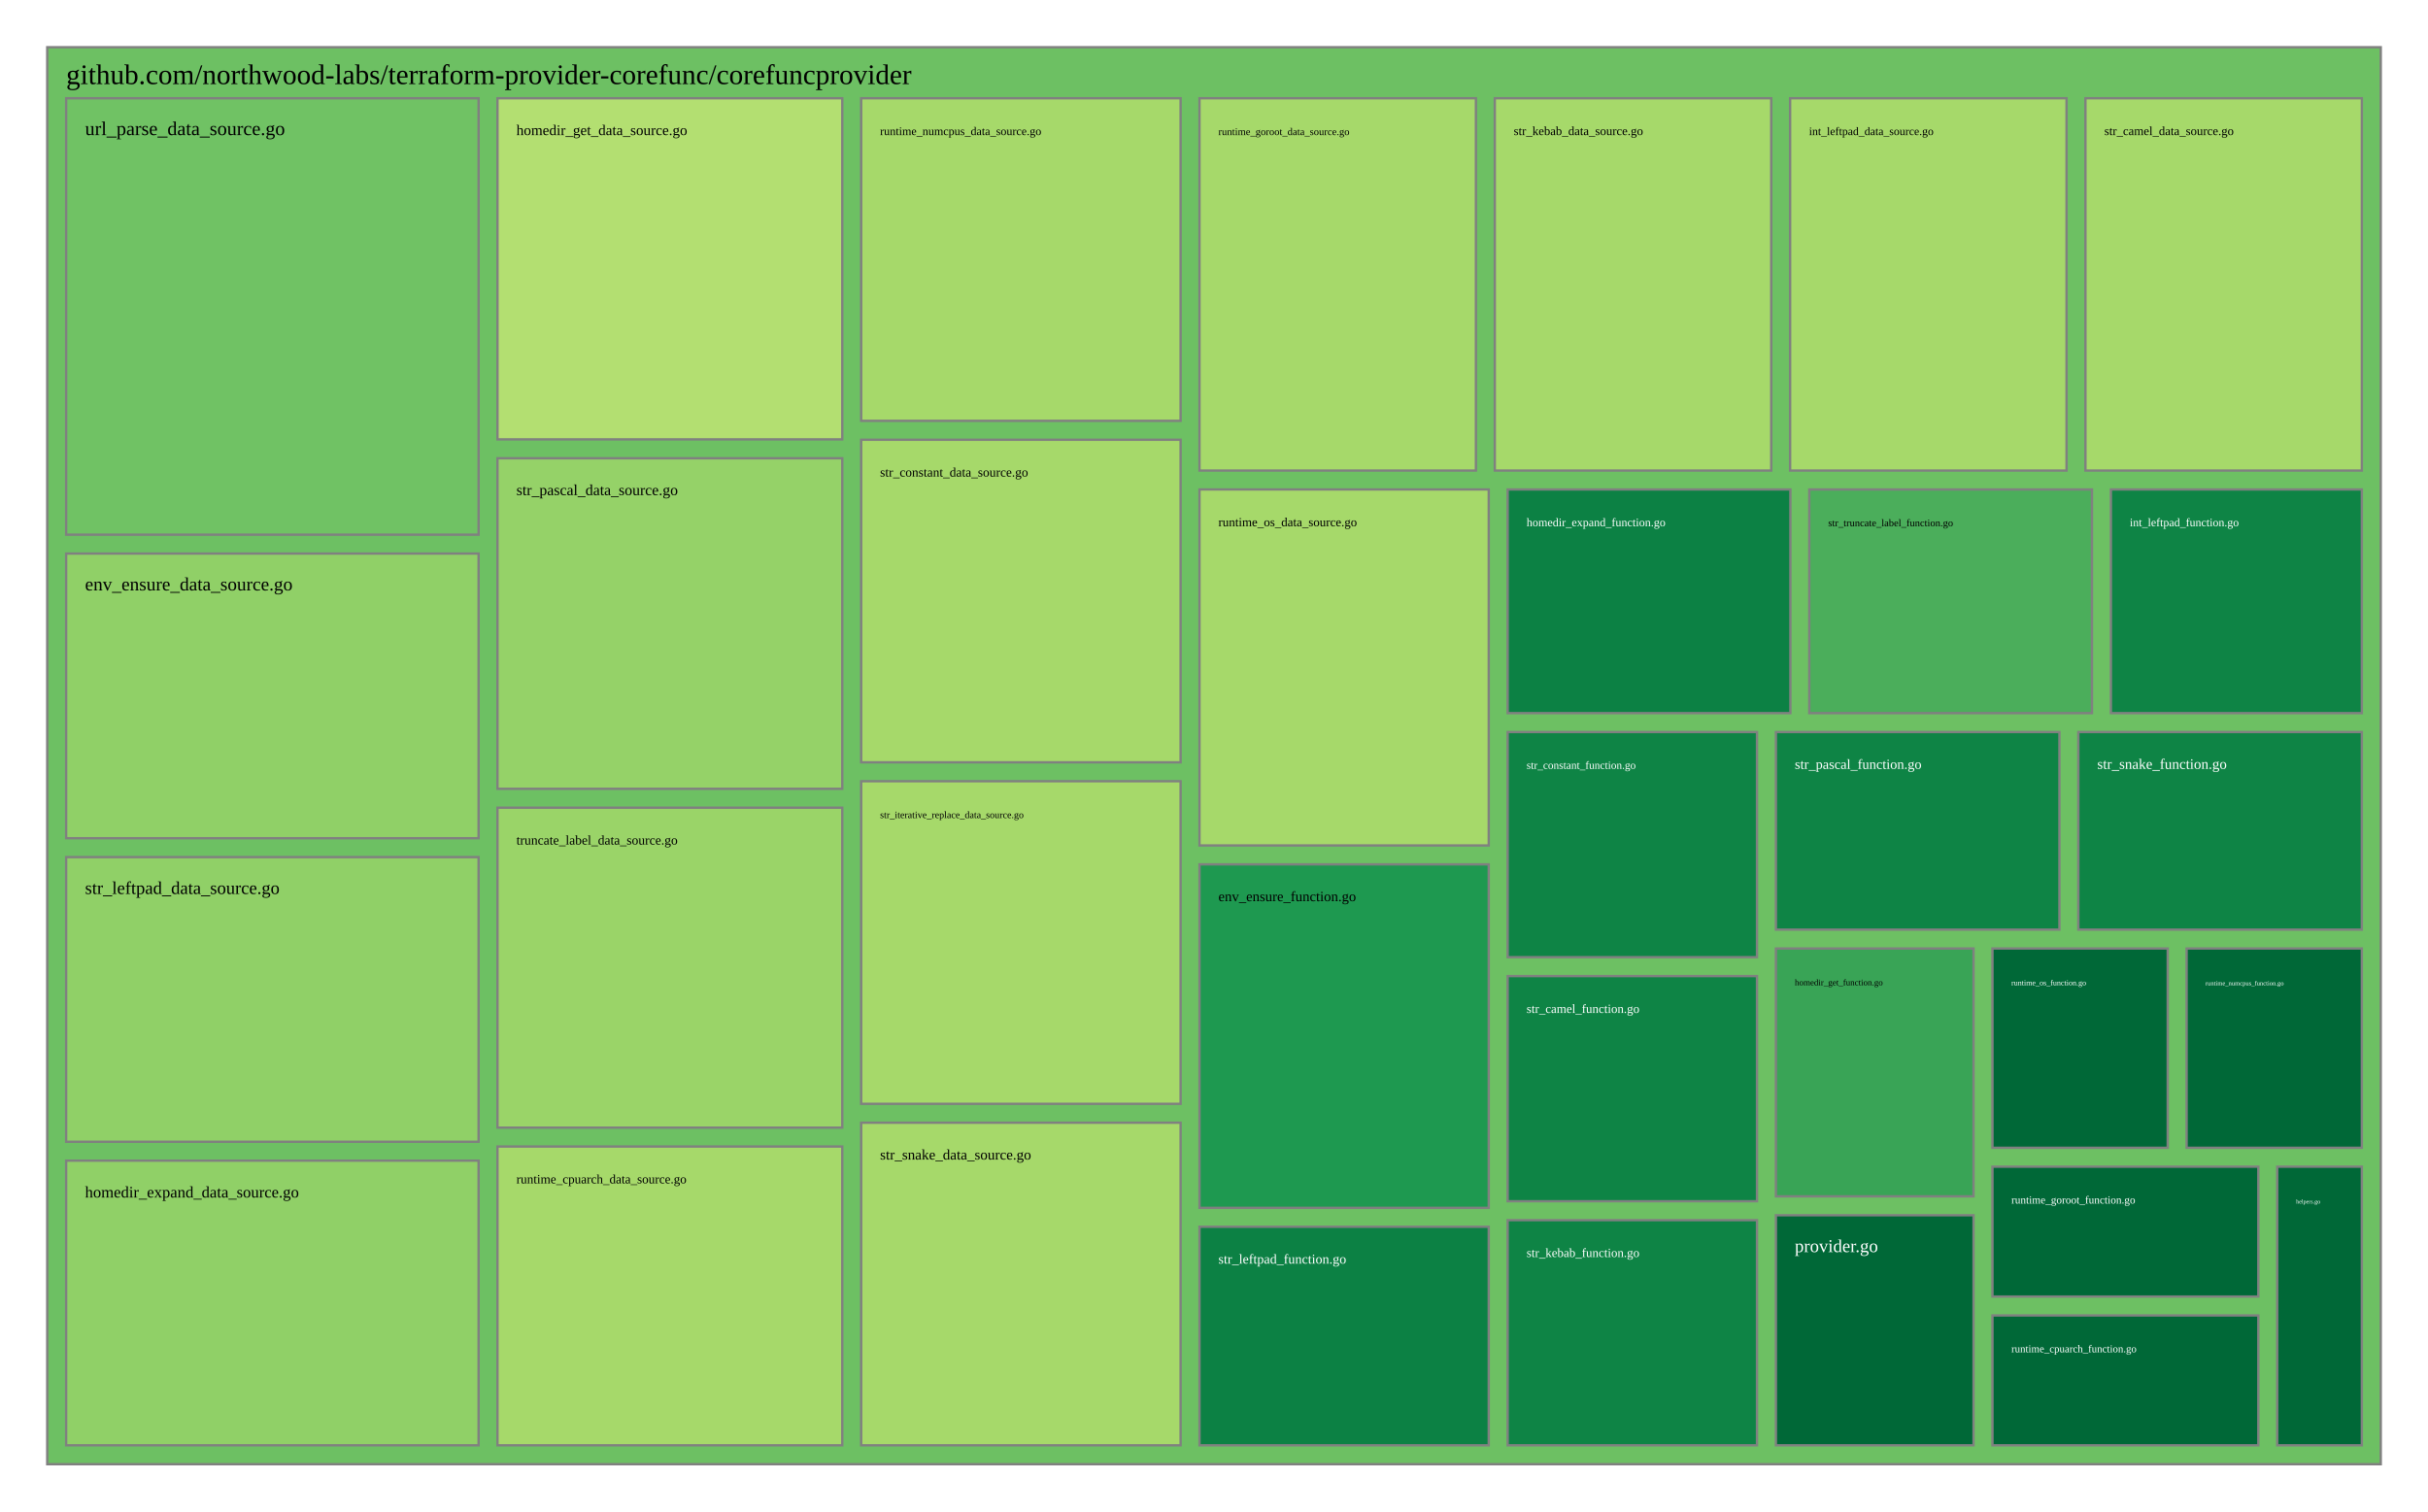
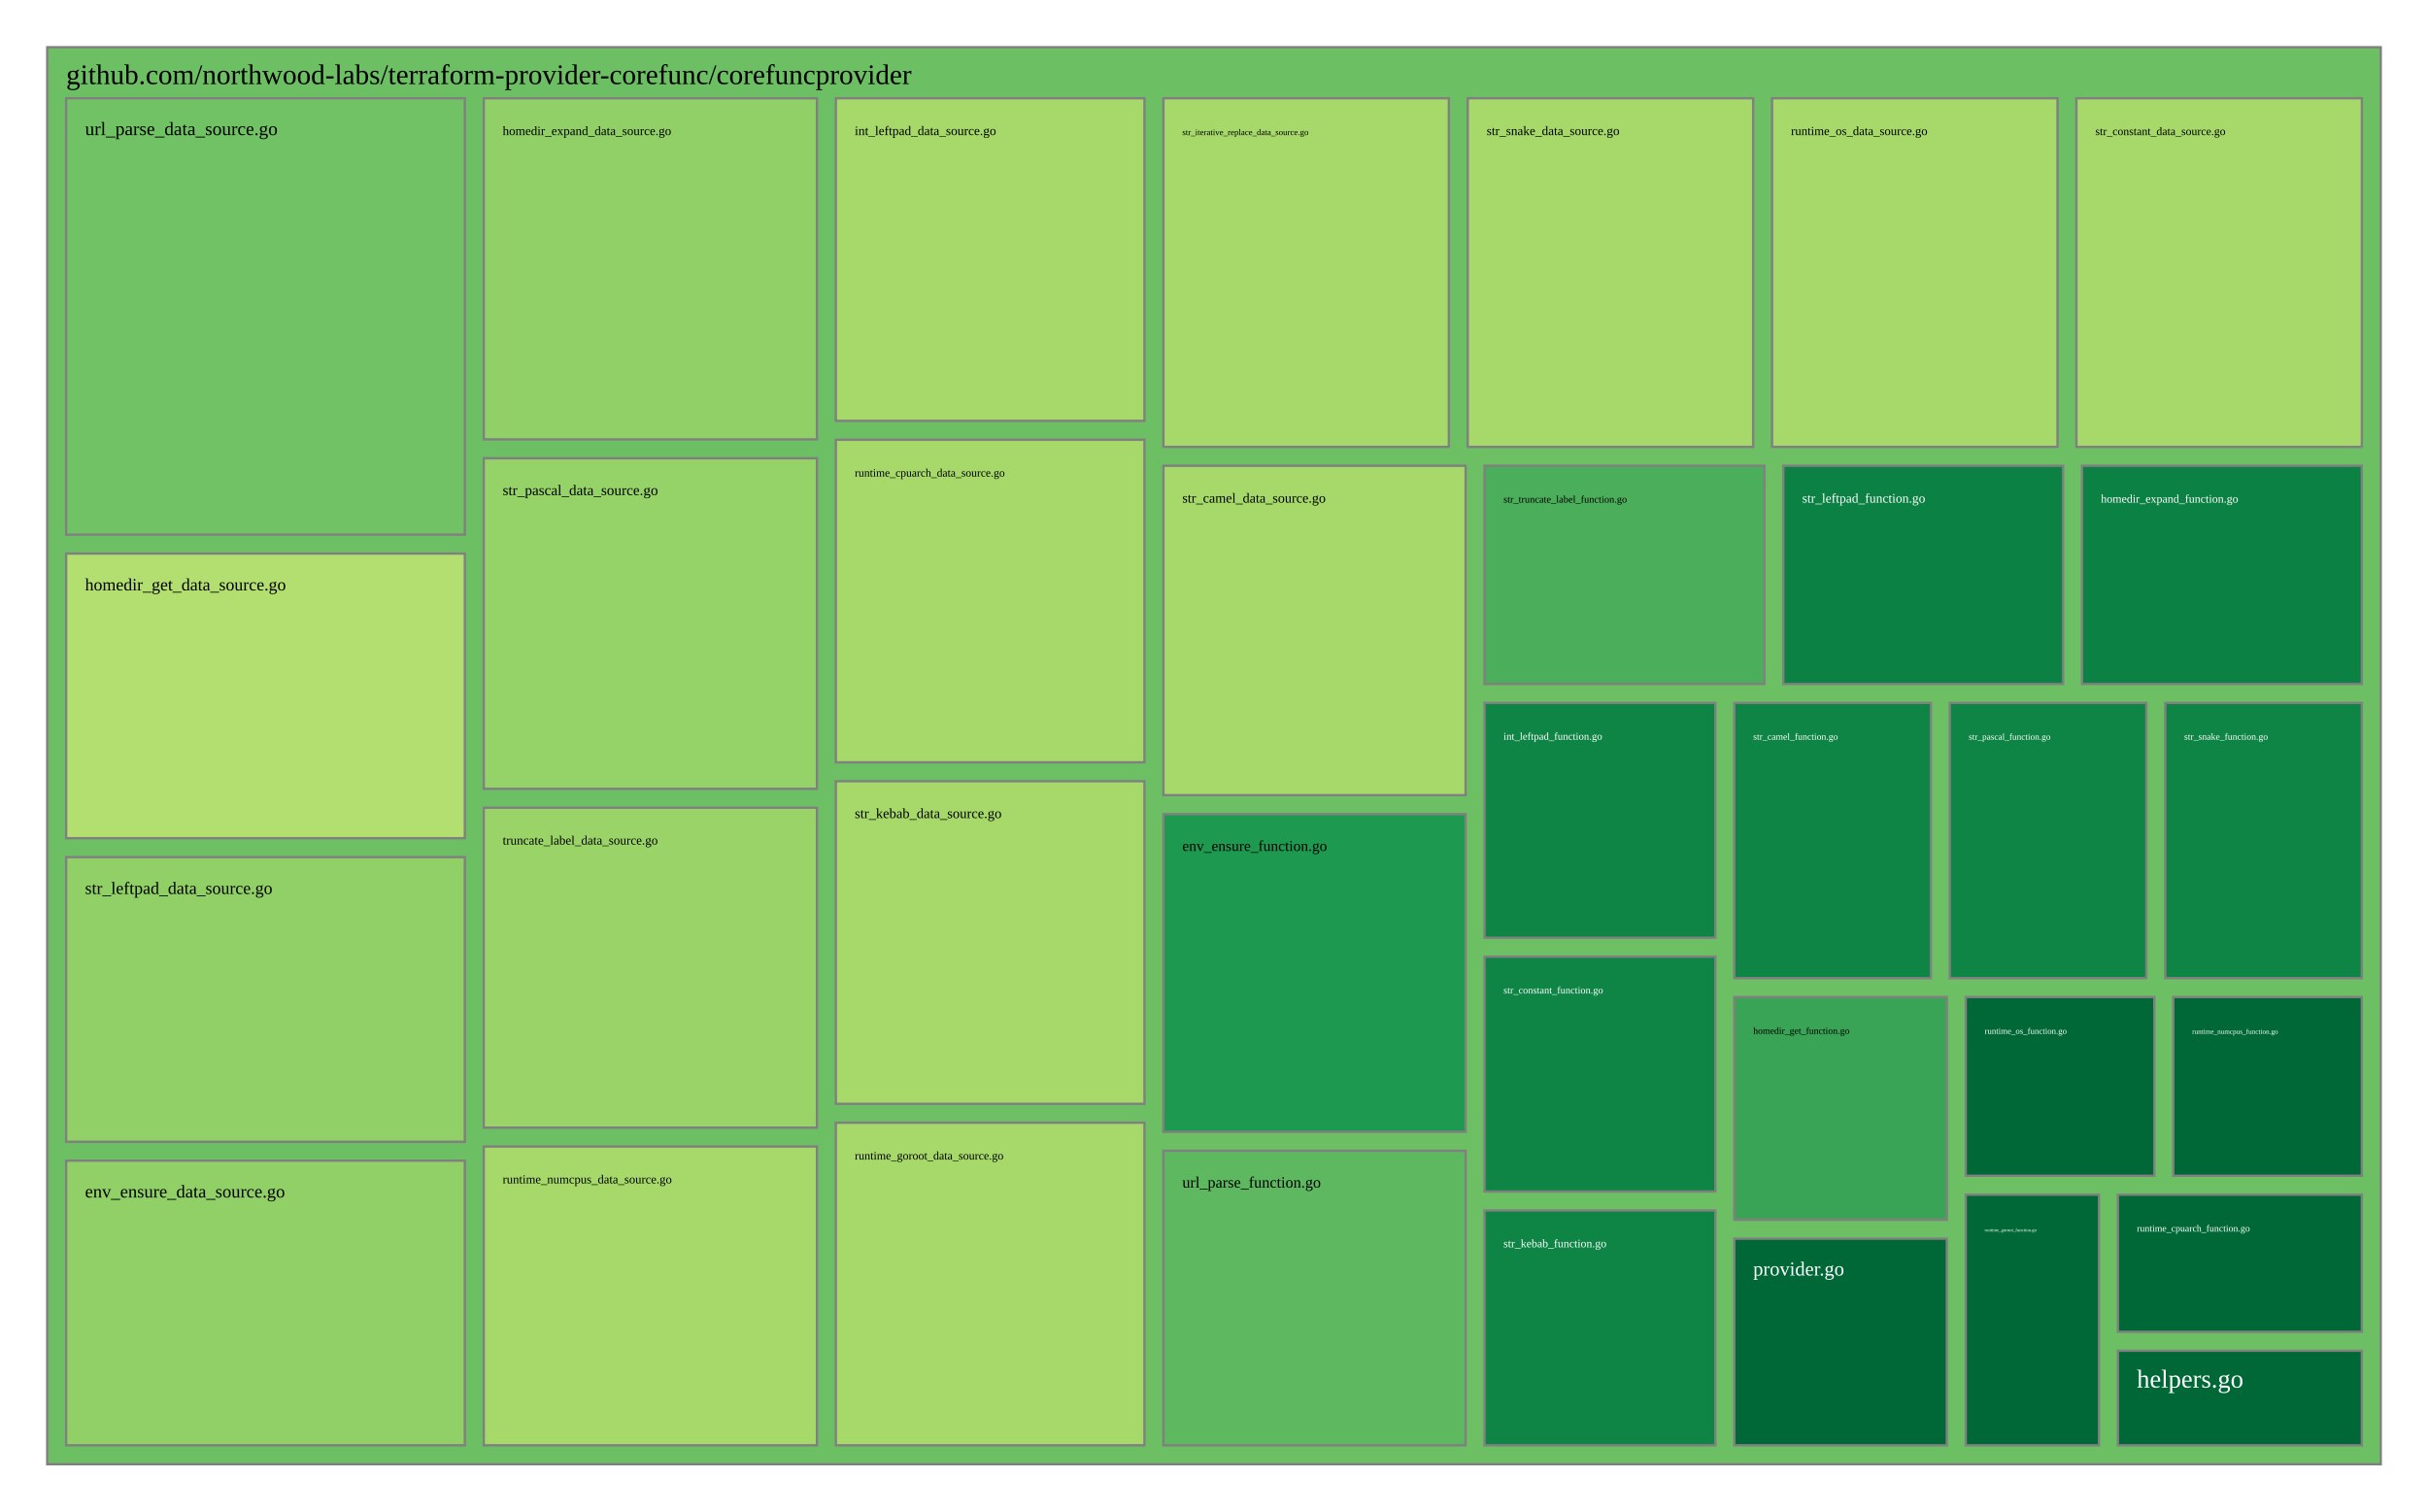
<svg xmlns="http://www.w3.org/2000/svg" viewBox="0 0 1028 640" style="background: white none repeat scroll 0% 0%;">
  <g>
-     <rect x="20" y="20" width="988" height="600" style="fill: rgba(109, 192, 99, 65535);opacity:1;fill-opacity:1;stroke:rgba(128,128,128,65535);stroke-width:1px;stroke-opacity:1;" />
+     <rect x="20" y="20" width="988" height="600" style="fill: rgba(108, 192, 99, 65535);opacity:1;fill-opacity:1;stroke:rgba(128,128,128,65535);stroke-width:1px;stroke-opacity:1;" />
    <text data-notex="1" text-anchor="start" transform="translate(28,35.6) scale(1)" style="font-family: Open Sans, verdana, arial, sans-serif !important; font-size: 12px; fill: rgb(0, 0, 0, 65535); fill-opacity: 1; white-space: pre;" data-math="N">github.com/northwood-labs/terraform-provider-corefunc/corefuncprovider</text>
  </g>
  <g>
-     <rect x="28" y="234.4" width="174.631" height="120.533" style="fill: rgba(144, 208, 103, 65535);opacity:1;fill-opacity:1;stroke:rgba(128,128,128,65535);stroke-width:1px;stroke-opacity:1;" />
-     <text data-notex="1" text-anchor="start" transform="translate(36,250) scale(0.660962)" style="font-family: Open Sans, verdana, arial, sans-serif !important; font-size: 12px; fill: rgb(0, 0, 0, 65535); fill-opacity: 1; white-space: pre;" data-math="N">env_ensure_data_source.go</text>
+     <rect x="28" y="491.467" width="168.816" height="120.533" style="fill: rgba(144, 208, 103, 65535);opacity:1;fill-opacity:1;stroke:rgba(128,128,128,65535);stroke-width:1px;stroke-opacity:1;" />
+     <text data-notex="1" text-anchor="start" transform="translate(36,507.0667) scale(0.636733)" style="font-family: Open Sans, verdana, arial, sans-serif !important; font-size: 12px; fill: rgb(0, 0, 0, 65535); fill-opacity: 1; white-space: pre;" data-math="N">env_ensure_data_source.go</text>
  </g>
  <g>
-     <rect x="507.854" y="366.001" width="122.473" height="145.458" style="fill: rgba(30, 153, 80, 65535);opacity:1;fill-opacity:1;stroke:rgba(128,128,128,65535);stroke-width:1px;stroke-opacity:1;" />
-     <text data-notex="1" text-anchor="start" transform="translate(515.8538,381.601) scale(0.504133)" style="font-family: Open Sans, verdana, arial, sans-serif !important; font-size: 12px; fill: rgb(0, 0, 0, 65535); fill-opacity: 1; white-space: pre;" data-math="N">env_ensure_function.go</text>
+     <rect x="492.575" y="344.704" width="127.971" height="134.564" style="fill: rgba(30, 153, 80, 65535);opacity:1;fill-opacity:1;stroke:rgba(128,128,128,65535);stroke-width:1px;stroke-opacity:1;" />
+     <text data-notex="1" text-anchor="start" transform="translate(500.5755,360.3036) scale(0.530165)" style="font-family: Open Sans, verdana, arial, sans-serif !important; font-size: 12px; fill: rgb(0, 0, 0, 65535); fill-opacity: 1; white-space: pre;" data-math="N">env_ensure_function.go</text>
  </g>
  <g>
-     <rect x="964.158" y="494.019" width="35.842" height="117.981" style="fill: rgba(0, 104, 55, 65535);opacity:1;fill-opacity:1;stroke:rgba(128,128,128,65535);stroke-width:1px;stroke-opacity:1;" />
-     <text data-notex="1" text-anchor="start" transform="translate(972.1575,509.6186) scale(0.206692)" style="font-family: Open Sans, verdana, arial, sans-serif !important; font-size: 12px; fill: rgb(255, 255, 255, 65535); fill-opacity: 1; white-space: pre;" data-math="N">helpers.go</text>
+     <rect x="896.716" y="571.947" width="103.284" height="40.053" style="fill: rgba(0, 104, 55, 65535);opacity:1;fill-opacity:1;stroke:rgba(128,128,128,65535);stroke-width:1px;stroke-opacity:1;" />
+     <text data-notex="1" text-anchor="start" transform="translate(904.7161,587.5475) scale(0.909207)" style="font-family: Open Sans, verdana, arial, sans-serif !important; font-size: 12px; fill: rgb(255, 255, 255, 65535); fill-opacity: 1; white-space: pre;" data-math="N">helpers.go</text>
  </g>
  <g>
-     <rect x="28" y="491.467" width="174.631" height="120.533" style="fill: rgba(144, 208, 103, 65535);opacity:1;fill-opacity:1;stroke:rgba(128,128,128,65535);stroke-width:1px;stroke-opacity:1;" />
-     <text data-notex="1" text-anchor="start" transform="translate(36,507.0667) scale(0.569795)" style="font-family: Open Sans, verdana, arial, sans-serif !important; font-size: 12px; fill: rgb(0, 0, 0, 65535); fill-opacity: 1; white-space: pre;" data-math="N">homedir_expand_data_source.go</text>
+     <rect x="204.816" y="41.6" width="141.08" height="144.447" style="fill: rgba(144, 208, 103, 65535);opacity:1;fill-opacity:1;stroke:rgba(128,128,128,65535);stroke-width:1px;stroke-opacity:1;" />
+     <text data-notex="1" text-anchor="start" transform="translate(212.816,57.2) scale(0.449282)" style="font-family: Open Sans, verdana, arial, sans-serif !important; font-size: 12px; fill: rgb(0, 0, 0, 65535); fill-opacity: 1; white-space: pre;" data-math="N">homedir_expand_data_source.go</text>
  </g>
  <g>
-     <rect x="638.327" y="207.252" width="119.705" height="94.72" style="fill: rgba(12, 129, 68, 65535);opacity:1;fill-opacity:1;stroke:rgba(128,128,128,65535);stroke-width:1px;stroke-opacity:1;" />
-     <text data-notex="1" text-anchor="start" transform="translate(646.3267,222.8516) scale(0.415486)" style="font-family: Open Sans, verdana, arial, sans-serif !important; font-size: 12px; fill: rgb(255, 255, 255, 65535); fill-opacity: 1; white-space: pre;" data-math="N">homedir_expand_function.go</text>
+     <rect x="881.515" y="197.223" width="118.485" height="92.409" style="fill: rgba(12, 129, 68, 65535);opacity:1;fill-opacity:1;stroke:rgba(128,128,128,65535);stroke-width:1px;stroke-opacity:1;" />
+     <text data-notex="1" text-anchor="start" transform="translate(889.5155,212.8233) scale(0.410595)" style="font-family: Open Sans, verdana, arial, sans-serif !important; font-size: 12px; fill: rgb(255, 255, 255, 65535); fill-opacity: 1; white-space: pre;" data-math="N">homedir_expand_function.go</text>
  </g>
  <g>
-     <rect x="210.631" y="41.6" width="145.983" height="144.447" style="fill: rgba(179, 223, 113, 65535);opacity:1;fill-opacity:1;stroke:rgba(128,128,128,65535);stroke-width:1px;stroke-opacity:1;" />
-     <text data-notex="1" text-anchor="start" transform="translate(218.6309,57.2) scale(0.520765)" style="font-family: Open Sans, verdana, arial, sans-serif !important; font-size: 12px; fill: rgb(0, 0, 0, 65535); fill-opacity: 1; white-space: pre;" data-math="N">homedir_get_data_source.go</text>
+     <rect x="28" y="234.4" width="168.816" height="120.533" style="fill: rgba(179, 223, 113, 65535);opacity:1;fill-opacity:1;stroke:rgba(128,128,128,65535);stroke-width:1px;stroke-opacity:1;" />
+     <text data-notex="1" text-anchor="start" transform="translate(36,250) scale(0.612244)" style="font-family: Open Sans, verdana, arial, sans-serif !important; font-size: 12px; fill: rgb(0, 0, 0, 65535); fill-opacity: 1; white-space: pre;" data-math="N">homedir_get_data_source.go</text>
  </g>
  <g>
-     <rect x="751.901" y="401.632" width="83.69" height="104.949" style="fill: rgba(57, 164, 86, 65535);opacity:1;fill-opacity:1;stroke:rgba(128,128,128,65535);stroke-width:1px;stroke-opacity:1;" />
-     <text data-notex="1" text-anchor="start" transform="translate(759.9011,417.2323) scale(0.306566)" style="font-family: Open Sans, verdana, arial, sans-serif !important; font-size: 12px; fill: rgb(0, 0, 0, 65535); fill-opacity: 1; white-space: pre;" data-math="N">homedir_get_function.go</text>
+     <rect x="734.296" y="422.184" width="89.993" height="94.319" style="fill: rgba(57, 164, 86, 65535);opacity:1;fill-opacity:1;stroke:rgba(128,128,128,65535);stroke-width:1px;stroke-opacity:1;" />
+     <text data-notex="1" text-anchor="start" transform="translate(742.2957,437.7838) scale(0.335113)" style="font-family: Open Sans, verdana, arial, sans-serif !important; font-size: 12px; fill: rgb(0, 0, 0, 65535); fill-opacity: 1; white-space: pre;" data-math="N">homedir_get_function.go</text>
  </g>
  <g>
-     <rect x="757.927" y="41.6" width="117.037" height="157.652" style="fill: rgba(166, 217, 106, 65535);opacity:1;fill-opacity:1;stroke:rgba(128,128,128,65535);stroke-width:1px;stroke-opacity:1;" />
-     <text data-notex="1" text-anchor="start" transform="translate(765.9269,57.2) scale(0.404794)" style="font-family: Open Sans, verdana, arial, sans-serif !important; font-size: 12px; fill: rgb(0, 0, 0, 65535); fill-opacity: 1; white-space: pre;" data-math="N">int_leftpad_data_source.go</text>
+     <rect x="353.896" y="41.6" width="130.679" height="136.6" style="fill: rgba(166, 217, 106, 65535);opacity:1;fill-opacity:1;stroke:rgba(128,128,128,65535);stroke-width:1px;stroke-opacity:1;" />
+     <text data-notex="1" text-anchor="start" transform="translate(361.8962,57.2) scale(0.459452)" style="font-family: Open Sans, verdana, arial, sans-serif !important; font-size: 12px; fill: rgb(0, 0, 0, 65535); fill-opacity: 1; white-space: pre;" data-math="N">int_leftpad_data_source.go</text>
  </g>
  <g>
-     <rect x="893.737" y="207.252" width="106.263" height="94.72" style="fill: rgba(14, 132, 69, 65535);opacity:1;fill-opacity:1;stroke:rgba(128,128,128,65535);stroke-width:1px;stroke-opacity:1;" />
-     <text data-notex="1" text-anchor="start" transform="translate(901.7374,222.8516) scale(0.408798)" style="font-family: Open Sans, verdana, arial, sans-serif !important; font-size: 12px; fill: rgb(255, 255, 255, 65535); fill-opacity: 1; white-space: pre;" data-math="N">int_leftpad_function.go</text>
+     <rect x="628.546" y="297.633" width="97.749" height="99.456" style="fill: rgba(14, 132, 69, 65535);opacity:1;fill-opacity:1;stroke:rgba(128,128,128,65535);stroke-width:1px;stroke-opacity:1;" />
+     <text data-notex="1" text-anchor="start" transform="translate(636.5464,313.2328) scale(0.370242)" style="font-family: Open Sans, verdana, arial, sans-serif !important; font-size: 12px; fill: rgb(255, 255, 255, 65535); fill-opacity: 1; white-space: pre;" data-math="N">int_leftpad_function.go</text>
  </g>
  <g>
-     <rect x="751.901" y="514.581" width="83.69" height="97.419" style="fill: rgba(0, 104, 55, 65535);opacity:1;fill-opacity:1;stroke:rgba(128,128,128,65535);stroke-width:1px;stroke-opacity:1;" />
-     <text data-notex="1" text-anchor="start" transform="translate(759.9011,530.1811) scale(0.641001)" style="font-family: Open Sans, verdana, arial, sans-serif !important; font-size: 12px; fill: rgb(255, 255, 255, 65535); fill-opacity: 1; white-space: pre;" data-math="N">provider.go</text>
+     <rect x="734.296" y="524.503" width="89.993" height="87.497" style="fill: rgba(0, 104, 55, 65535);opacity:1;fill-opacity:1;stroke:rgba(128,128,128,65535);stroke-width:1px;stroke-opacity:1;" />
+     <text data-notex="1" text-anchor="start" transform="translate(742.2957,540.1025) scale(0.70069)" style="font-family: Open Sans, verdana, arial, sans-serif !important; font-size: 12px; fill: rgb(255, 255, 255, 65535); fill-opacity: 1; white-space: pre;" data-math="N">provider.go</text>
  </g>
  <g>
-     <rect x="210.631" y="485.488" width="145.983" height="126.512" style="fill: rgba(166, 217, 106, 65535);opacity:1;fill-opacity:1;stroke:rgba(128,128,128,65535);stroke-width:1px;stroke-opacity:1;" />
-     <text data-notex="1" text-anchor="start" transform="translate(218.6309,501.0884) scale(0.45133)" style="font-family: Open Sans, verdana, arial, sans-serif !important; font-size: 12px; fill: rgb(0, 0, 0, 65535); fill-opacity: 1; white-space: pre;" data-math="N">runtime_cpuarch_data_source.go</text>
+     <rect x="353.896" y="186.2" width="130.679" height="136.6" style="fill: rgba(166, 217, 106, 65535);opacity:1;fill-opacity:1;stroke:rgba(128,128,128,65535);stroke-width:1px;stroke-opacity:1;" />
+     <text data-notex="1" text-anchor="start" transform="translate(361.8962,201.8) scale(0.398192)" style="font-family: Open Sans, verdana, arial, sans-serif !important; font-size: 12px; fill: rgb(0, 0, 0, 65535); fill-opacity: 1; white-space: pre;" data-math="N">runtime_cpuarch_data_source.go</text>
  </g>
  <g>
-     <rect x="843.591" y="557.009" width="112.567" height="54.991" style="fill: rgba(0, 104, 55, 65535);opacity:1;fill-opacity:1;stroke:rgba(128,128,128,65535);stroke-width:1px;stroke-opacity:1;" />
-     <text data-notex="1" text-anchor="start" transform="translate(851.5908,572.6093) scale(0.372557)" style="font-family: Open Sans, verdana, arial, sans-serif !important; font-size: 12px; fill: rgb(255, 255, 255, 65535); fill-opacity: 1; white-space: pre;" data-math="N">runtime_cpuarch_function.go</text>
+     <rect x="896.716" y="505.875" width="103.284" height="58.072" style="fill: rgba(0, 104, 55, 65535);opacity:1;fill-opacity:1;stroke:rgba(128,128,128,65535);stroke-width:1px;stroke-opacity:1;" />
+     <text data-notex="1" text-anchor="start" transform="translate(904.7161,521.4752) scale(0.336743)" style="font-family: Open Sans, verdana, arial, sans-serif !important; font-size: 12px; fill: rgb(255, 255, 255, 65535); fill-opacity: 1; white-space: pre;" data-math="N">runtime_cpuarch_function.go</text>
  </g>
  <g>
-     <rect x="507.854" y="41.6" width="117.037" height="157.652" style="fill: rgba(166, 217, 106, 65535);opacity:1;fill-opacity:1;stroke:rgba(128,128,128,65535);stroke-width:1px;stroke-opacity:1;" />
-     <text data-notex="1" text-anchor="start" transform="translate(515.8538,57.2) scale(0.362919)" style="font-family: Open Sans, verdana, arial, sans-serif !important; font-size: 12px; fill: rgb(0, 0, 0, 65535); fill-opacity: 1; white-space: pre;" data-math="N">runtime_goroot_data_source.go</text>
+     <rect x="353.896" y="475.4" width="130.679" height="136.6" style="fill: rgba(166, 217, 106, 65535);opacity:1;fill-opacity:1;stroke:rgba(128,128,128,65535);stroke-width:1px;stroke-opacity:1;" />
+     <text data-notex="1" text-anchor="start" transform="translate(361.8962,491) scale(0.411923)" style="font-family: Open Sans, verdana, arial, sans-serif !important; font-size: 12px; fill: rgb(0, 0, 0, 65535); fill-opacity: 1; white-space: pre;" data-math="N">runtime_goroot_data_source.go</text>
  </g>
  <g>
-     <rect x="843.591" y="494.019" width="112.567" height="54.991" style="fill: rgba(0, 104, 55, 65535);opacity:1;fill-opacity:1;stroke:rgba(128,128,128,65535);stroke-width:1px;stroke-opacity:1;" />
-     <text data-notex="1" text-anchor="start" transform="translate(851.5908,509.6186) scale(0.386886)" style="font-family: Open Sans, verdana, arial, sans-serif !important; font-size: 12px; fill: rgb(255, 255, 255, 65535); fill-opacity: 1; white-space: pre;" data-math="N">runtime_goroot_function.go</text>
+     <rect x="832.289" y="505.875" width="56.428" height="106.125" style="fill: rgba(0, 104, 55, 65535);opacity:1;fill-opacity:1;stroke:rgba(128,128,128,65535);stroke-width:1px;stroke-opacity:1;" />
+     <text data-notex="1" text-anchor="start" transform="translate(840.2886,521.4752) scale(0.161969)" style="font-family: Open Sans, verdana, arial, sans-serif !important; font-size: 12px; fill: rgb(255, 255, 255, 65535); fill-opacity: 1; white-space: pre;" data-math="N">runtime_goroot_function.go</text>
  </g>
  <g>
-     <rect x="364.614" y="41.6" width="135.24" height="136.6" style="fill: rgba(166, 217, 106, 65535);opacity:1;fill-opacity:1;stroke:rgba(128,128,128,65535);stroke-width:1px;stroke-opacity:1;" />
-     <text data-notex="1" text-anchor="start" transform="translate(372.6139,57.2) scale(0.414028)" style="font-family: Open Sans, verdana, arial, sans-serif !important; font-size: 12px; fill: rgb(0, 0, 0, 65535); fill-opacity: 1; white-space: pre;" data-math="N">runtime_numcpus_data_source.go</text>
+     <rect x="204.816" y="485.488" width="141.08" height="126.512" style="fill: rgba(166, 217, 106, 65535);opacity:1;fill-opacity:1;stroke:rgba(128,128,128,65535);stroke-width:1px;stroke-opacity:1;" />
+     <text data-notex="1" text-anchor="start" transform="translate(212.816,501.0884) scale(0.434306)" style="font-family: Open Sans, verdana, arial, sans-serif !important; font-size: 12px; fill: rgb(0, 0, 0, 65535); fill-opacity: 1; white-space: pre;" data-math="N">runtime_numcpus_data_source.go</text>
  </g>
  <g>
-     <rect x="925.795" y="401.632" width="74.205" height="84.386" style="fill: rgba(0, 104, 55, 65535);opacity:1;fill-opacity:1;stroke:rgba(128,128,128,65535);stroke-width:1px;stroke-opacity:1;" />
-     <text data-notex="1" text-anchor="start" transform="translate(933.7954,417.2323) scale(0.224555)" style="font-family: Open Sans, verdana, arial, sans-serif !important; font-size: 12px; fill: rgb(255, 255, 255, 65535); fill-opacity: 1; white-space: pre;" data-math="N">runtime_numcpus_function.go</text>
+     <rect x="920.144" y="422.184" width="79.856" height="75.691" style="fill: rgba(0, 104, 55, 65535);opacity:1;fill-opacity:1;stroke:rgba(128,128,128,65535);stroke-width:1px;stroke-opacity:1;" />
+     <text data-notex="1" text-anchor="start" transform="translate(928.1443,437.7838) scale(0.246357)" style="font-family: Open Sans, verdana, arial, sans-serif !important; font-size: 12px; fill: rgb(255, 255, 255, 65535); fill-opacity: 1; white-space: pre;" data-math="N">runtime_numcpus_function.go</text>
  </g>
  <g>
-     <rect x="507.854" y="207.252" width="122.473" height="150.749" style="fill: rgba(166, 217, 106, 65535);opacity:1;fill-opacity:1;stroke:rgba(128,128,128,65535);stroke-width:1px;stroke-opacity:1;" />
-     <text data-notex="1" text-anchor="start" transform="translate(515.8538,222.8516) scale(0.443637)" style="font-family: Open Sans, verdana, arial, sans-serif !important; font-size: 12px; fill: rgb(0, 0, 0, 65535); fill-opacity: 1; white-space: pre;" data-math="N">runtime_os_data_source.go</text>
+     <rect x="750.288" y="41.6" width="120.856" height="147.623" style="fill: rgba(166, 217, 106, 65535);opacity:1;fill-opacity:1;stroke:rgba(128,128,128,65535);stroke-width:1px;stroke-opacity:1;" />
+     <text data-notex="1" text-anchor="start" transform="translate(758.2877,57.2) scale(0.436901)" style="font-family: Open Sans, verdana, arial, sans-serif !important; font-size: 12px; fill: rgb(0, 0, 0, 65535); fill-opacity: 1; white-space: pre;" data-math="N">runtime_os_data_source.go</text>
  </g>
  <g>
-     <rect x="843.591" y="401.632" width="74.205" height="84.386" style="fill: rgba(0, 104, 55, 65535);opacity:1;fill-opacity:1;stroke:rgba(128,128,128,65535);stroke-width:1px;stroke-opacity:1;" />
-     <text data-notex="1" text-anchor="start" transform="translate(851.5908,417.2323) scale(0.27559)" style="font-family: Open Sans, verdana, arial, sans-serif !important; font-size: 12px; fill: rgb(255, 255, 255, 65535); fill-opacity: 1; white-space: pre;" data-math="N">runtime_os_function.go</text>
+     <rect x="832.289" y="422.184" width="79.856" height="75.691" style="fill: rgba(0, 104, 55, 65535);opacity:1;fill-opacity:1;stroke:rgba(128,128,128,65535);stroke-width:1px;stroke-opacity:1;" />
+     <text data-notex="1" text-anchor="start" transform="translate(840.2886,437.7838) scale(0.302347)" style="font-family: Open Sans, verdana, arial, sans-serif !important; font-size: 12px; fill: rgb(255, 255, 255, 65535); fill-opacity: 1; white-space: pre;" data-math="N">runtime_os_function.go</text>
  </g>
  <g>
-     <rect x="882.963" y="41.6" width="117.037" height="157.652" style="fill: rgba(166, 217, 106, 65535);opacity:1;fill-opacity:1;stroke:rgba(128,128,128,65535);stroke-width:1px;stroke-opacity:1;" />
-     <text data-notex="1" text-anchor="start" transform="translate(890.9635,57.2) scale(0.438527)" style="font-family: Open Sans, verdana, arial, sans-serif !important; font-size: 12px; fill: rgb(0, 0, 0, 65535); fill-opacity: 1; white-space: pre;" data-math="N">str_camel_data_source.go</text>
+     <rect x="492.575" y="197.223" width="127.971" height="139.48" style="fill: rgba(166, 217, 106, 65535);opacity:1;fill-opacity:1;stroke:rgba(128,128,128,65535);stroke-width:1px;stroke-opacity:1;" />
+     <text data-notex="1" text-anchor="start" transform="translate(500.5755,212.8233) scale(0.485985)" style="font-family: Open Sans, verdana, arial, sans-serif !important; font-size: 12px; fill: rgb(0, 0, 0, 65535); fill-opacity: 1; white-space: pre;" data-math="N">str_camel_data_source.go</text>
  </g>
  <g>
-     <rect x="638.327" y="413.315" width="105.574" height="95.343" style="fill: rgba(14, 132, 69, 65535);opacity:1;fill-opacity:1;stroke:rgba(128,128,128,65535);stroke-width:1px;stroke-opacity:1;" />
-     <text data-notex="1" text-anchor="start" transform="translate(646.3267,428.9145) scale(0.444317)" style="font-family: Open Sans, verdana, arial, sans-serif !important; font-size: 12px; fill: rgb(255, 255, 255, 65535); fill-opacity: 1; white-space: pre;" data-math="N">str_camel_function.go</text>
+     <rect x="734.296" y="297.633" width="83.235" height="116.551" style="fill: rgba(14, 132, 69, 65535);opacity:1;fill-opacity:1;stroke:rgba(128,128,128,65535);stroke-width:1px;stroke-opacity:1;" />
+     <text data-notex="1" text-anchor="start" transform="translate(742.2957,313.2328) scale(0.333506)" style="font-family: Open Sans, verdana, arial, sans-serif !important; font-size: 12px; fill: rgb(255, 255, 255, 65535); fill-opacity: 1; white-space: pre;" data-math="N">str_camel_function.go</text>
  </g>
  <g>
-     <rect x="364.614" y="186.2" width="135.24" height="136.6" style="fill: rgba(166, 217, 106, 65535);opacity:1;fill-opacity:1;stroke:rgba(128,128,128,65535);stroke-width:1px;stroke-opacity:1;" />
-     <text data-notex="1" text-anchor="start" transform="translate(372.6139,201.8) scale(0.460031)" style="font-family: Open Sans, verdana, arial, sans-serif !important; font-size: 12px; fill: rgb(0, 0, 0, 65535); fill-opacity: 1; white-space: pre;" data-math="N">str_constant_data_source.go</text>
+     <rect x="879.144" y="41.6" width="120.856" height="147.623" style="fill: rgba(166, 217, 106, 65535);opacity:1;fill-opacity:1;stroke:rgba(128,128,128,65535);stroke-width:1px;stroke-opacity:1;" />
+     <text data-notex="1" text-anchor="start" transform="translate(887.1439,57.2) scale(0.404538)" style="font-family: Open Sans, verdana, arial, sans-serif !important; font-size: 12px; fill: rgb(0, 0, 0, 65535); fill-opacity: 1; white-space: pre;" data-math="N">str_constant_data_source.go</text>
  </g>
  <g>
-     <rect x="638.327" y="309.972" width="105.574" height="95.343" style="fill: rgba(14, 132, 69, 65535);opacity:1;fill-opacity:1;stroke:rgba(128,128,128,65535);stroke-width:1px;stroke-opacity:1;" />
-     <text data-notex="1" text-anchor="start" transform="translate(646.3267,325.5718) scale(0.388777)" style="font-family: Open Sans, verdana, arial, sans-serif !important; font-size: 12px; fill: rgb(255, 255, 255, 65535); fill-opacity: 1; white-space: pre;" data-math="N">str_constant_function.go</text>
+     <rect x="628.546" y="405.089" width="97.749" height="99.456" style="fill: rgba(14, 132, 69, 65535);opacity:1;fill-opacity:1;stroke:rgba(128,128,128,65535);stroke-width:1px;stroke-opacity:1;" />
+     <text data-notex="1" text-anchor="start" transform="translate(636.5464,420.6885) scale(0.354815)" style="font-family: Open Sans, verdana, arial, sans-serif !important; font-size: 12px; fill: rgb(255, 255, 255, 65535); fill-opacity: 1; white-space: pre;" data-math="N">str_constant_function.go</text>
  </g>
  <g>
-     <rect x="364.614" y="330.8" width="135.24" height="136.6" style="fill: rgba(166, 217, 106, 65535);opacity:1;fill-opacity:1;stroke:rgba(128,128,128,65535);stroke-width:1px;stroke-opacity:1;" />
-     <text data-notex="1" text-anchor="start" transform="translate(372.6139,346.4) scale(0.345023)" style="font-family: Open Sans, verdana, arial, sans-serif !important; font-size: 12px; fill: rgb(0, 0, 0, 65535); fill-opacity: 1; white-space: pre;" data-math="N">str_iterative_replace_data_source.go</text>
+     <rect x="492.575" y="41.6" width="120.856" height="147.623" style="fill: rgba(166, 217, 106, 65535);opacity:1;fill-opacity:1;stroke:rgba(128,128,128,65535);stroke-width:1px;stroke-opacity:1;" />
+     <text data-notex="1" text-anchor="start" transform="translate(500.5755,57.2) scale(0.303403)" style="font-family: Open Sans, verdana, arial, sans-serif !important; font-size: 12px; fill: rgb(0, 0, 0, 65535); fill-opacity: 1; white-space: pre;" data-math="N">str_iterative_replace_data_source.go</text>
  </g>
  <g>
-     <rect x="632.89" y="41.6" width="117.037" height="157.652" style="fill: rgba(166, 217, 106, 65535);opacity:1;fill-opacity:1;stroke:rgba(128,128,128,65535);stroke-width:1px;stroke-opacity:1;" />
-     <text data-notex="1" text-anchor="start" transform="translate(640.8904,57.2) scale(0.438527)" style="font-family: Open Sans, verdana, arial, sans-serif !important; font-size: 12px; fill: rgb(0, 0, 0, 65535); fill-opacity: 1; white-space: pre;" data-math="N">str_kebab_data_source.go</text>
+     <rect x="353.896" y="330.8" width="130.679" height="136.6" style="fill: rgba(166, 217, 106, 65535);opacity:1;fill-opacity:1;stroke:rgba(128,128,128,65535);stroke-width:1px;stroke-opacity:1;" />
+     <text data-notex="1" text-anchor="start" transform="translate(361.8962,346.4) scale(0.49774)" style="font-family: Open Sans, verdana, arial, sans-serif !important; font-size: 12px; fill: rgb(0, 0, 0, 65535); fill-opacity: 1; white-space: pre;" data-math="N">str_kebab_data_source.go</text>
  </g>
  <g>
-     <rect x="638.327" y="516.657" width="105.574" height="95.343" style="fill: rgba(14, 132, 69, 65535);opacity:1;fill-opacity:1;stroke:rgba(128,128,128,65535);stroke-width:1px;stroke-opacity:1;" />
-     <text data-notex="1" text-anchor="start" transform="translate(646.3267,532.2573) scale(0.444317)" style="font-family: Open Sans, verdana, arial, sans-serif !important; font-size: 12px; fill: rgb(255, 255, 255, 65535); fill-opacity: 1; white-space: pre;" data-math="N">str_kebab_function.go</text>
+     <rect x="628.546" y="512.544" width="97.749" height="99.456" style="fill: rgba(14, 132, 69, 65535);opacity:1;fill-opacity:1;stroke:rgba(128,128,128,65535);stroke-width:1px;stroke-opacity:1;" />
+     <text data-notex="1" text-anchor="start" transform="translate(636.5464,528.1443) scale(0.405503)" style="font-family: Open Sans, verdana, arial, sans-serif !important; font-size: 12px; fill: rgb(255, 255, 255, 65535); fill-opacity: 1; white-space: pre;" data-math="N">str_kebab_function.go</text>
  </g>
  <g>
-     <rect x="28" y="362.933" width="174.631" height="120.533" style="fill: rgba(144, 208, 103, 65535);opacity:1;fill-opacity:1;stroke:rgba(128,128,128,65535);stroke-width:1px;stroke-opacity:1;" />
-     <text data-notex="1" text-anchor="start" transform="translate(36,378.5333) scale(0.635541)" style="font-family: Open Sans, verdana, arial, sans-serif !important; font-size: 12px; fill: rgb(0, 0, 0, 65535); fill-opacity: 1; white-space: pre;" data-math="N">str_leftpad_data_source.go</text>
+     <rect x="28" y="362.933" width="168.816" height="120.533" style="fill: rgba(144, 208, 103, 65535);opacity:1;fill-opacity:1;stroke:rgba(128,128,128,65535);stroke-width:1px;stroke-opacity:1;" />
+     <text data-notex="1" text-anchor="start" transform="translate(36,378.5333) scale(0.612244)" style="font-family: Open Sans, verdana, arial, sans-serif !important; font-size: 12px; fill: rgb(0, 0, 0, 65535); fill-opacity: 1; white-space: pre;" data-math="N">str_leftpad_data_source.go</text>
  </g>
  <g>
-     <rect x="507.854" y="519.459" width="122.473" height="92.541" style="fill: rgba(12, 129, 68, 65535);opacity:1;fill-opacity:1;stroke:rgba(128,128,128,65535);stroke-width:1px;stroke-opacity:1;" />
-     <text data-notex="1" text-anchor="start" transform="translate(515.8538,535.0587) scale(0.482214)" style="font-family: Open Sans, verdana, arial, sans-serif !important; font-size: 12px; fill: rgb(255, 255, 255, 65535); fill-opacity: 1; white-space: pre;" data-math="N">str_leftpad_function.go</text>
+     <rect x="755.031" y="197.223" width="118.485" height="92.409" style="fill: rgba(12, 129, 68, 65535);opacity:1;fill-opacity:1;stroke:rgba(128,128,128,65535);stroke-width:1px;stroke-opacity:1;" />
+     <text data-notex="1" text-anchor="start" transform="translate(763.0309,212.8233) scale(0.464151)" style="font-family: Open Sans, verdana, arial, sans-serif !important; font-size: 12px; fill: rgb(255, 255, 255, 65535); fill-opacity: 1; white-space: pre;" data-math="N">str_leftpad_function.go</text>
  </g>
  <g>
-     <rect x="210.631" y="194.047" width="145.983" height="139.963" style="fill: rgba(149, 210, 104, 65535);opacity:1;fill-opacity:1;stroke:rgba(128,128,128,65535);stroke-width:1px;stroke-opacity:1;" />
-     <text data-notex="1" text-anchor="start" transform="translate(218.6309,209.6465) scale(0.541596)" style="font-family: Open Sans, verdana, arial, sans-serif !important; font-size: 12px; fill: rgb(0, 0, 0, 65535); fill-opacity: 1; white-space: pre;" data-math="N">str_pascal_data_source.go</text>
+     <rect x="204.816" y="194.047" width="141.08" height="139.963" style="fill: rgba(149, 210, 104, 65535);opacity:1;fill-opacity:1;stroke:rgba(128,128,128,65535);stroke-width:1px;stroke-opacity:1;" />
+     <text data-notex="1" text-anchor="start" transform="translate(212.816,209.6465) scale(0.521167)" style="font-family: Open Sans, verdana, arial, sans-serif !important; font-size: 12px; fill: rgb(0, 0, 0, 65535); fill-opacity: 1; white-space: pre;" data-math="N">str_pascal_data_source.go</text>
  </g>
  <g>
-     <rect x="751.901" y="309.972" width="120.049" height="83.661" style="fill: rgba(14, 132, 69, 65535);opacity:1;fill-opacity:1;stroke:rgba(128,128,128,65535);stroke-width:1px;stroke-opacity:1;" />
-     <text data-notex="1" text-anchor="start" transform="translate(759.9011,325.5718) scale(0.492658)" style="font-family: Open Sans, verdana, arial, sans-serif !important; font-size: 12px; fill: rgb(255, 255, 255, 65535); fill-opacity: 1; white-space: pre;" data-math="N">str_pascal_function.go</text>
+     <rect x="825.53" y="297.633" width="83.235" height="116.551" style="fill: rgba(14, 132, 69, 65535);opacity:1;fill-opacity:1;stroke:rgba(128,128,128,65535);stroke-width:1px;stroke-opacity:1;" />
+     <text data-notex="1" text-anchor="start" transform="translate(833.5305,313.2328) scale(0.318346)" style="font-family: Open Sans, verdana, arial, sans-serif !important; font-size: 12px; fill: rgb(255, 255, 255, 65535); fill-opacity: 1; white-space: pre;" data-math="N">str_pascal_function.go</text>
  </g>
  <g>
-     <rect x="364.614" y="475.4" width="135.24" height="136.6" style="fill: rgba(166, 217, 106, 65535);opacity:1;fill-opacity:1;stroke:rgba(128,128,128,65535);stroke-width:1px;stroke-opacity:1;" />
-     <text data-notex="1" text-anchor="start" transform="translate(372.6139,491) scale(0.517535)" style="font-family: Open Sans, verdana, arial, sans-serif !important; font-size: 12px; fill: rgb(0, 0, 0, 65535); fill-opacity: 1; white-space: pre;" data-math="N">str_snake_data_source.go</text>
+     <rect x="621.432" y="41.6" width="120.856" height="147.623" style="fill: rgba(166, 217, 106, 65535);opacity:1;fill-opacity:1;stroke:rgba(128,128,128,65535);stroke-width:1px;stroke-opacity:1;" />
+     <text data-notex="1" text-anchor="start" transform="translate(629.4316,57.2) scale(0.455105)" style="font-family: Open Sans, verdana, arial, sans-serif !important; font-size: 12px; fill: rgb(0, 0, 0, 65535); fill-opacity: 1; white-space: pre;" data-math="N">str_snake_data_source.go</text>
  </g>
  <g>
-     <rect x="879.951" y="309.972" width="120.049" height="83.661" style="fill: rgba(14, 132, 69, 65535);opacity:1;fill-opacity:1;stroke:rgba(128,128,128,65535);stroke-width:1px;stroke-opacity:1;" />
-     <text data-notex="1" text-anchor="start" transform="translate(887.9505,325.5718) scale(0.516118)" style="font-family: Open Sans, verdana, arial, sans-serif !important; font-size: 12px; fill: rgb(255, 255, 255, 65535); fill-opacity: 1; white-space: pre;" data-math="N">str_snake_function.go</text>
+     <rect x="916.765" y="297.633" width="83.235" height="116.551" style="fill: rgba(14, 132, 69, 65535);opacity:1;fill-opacity:1;stroke:rgba(128,128,128,65535);stroke-width:1px;stroke-opacity:1;" />
+     <text data-notex="1" text-anchor="start" transform="translate(924.7652,313.2328) scale(0.333506)" style="font-family: Open Sans, verdana, arial, sans-serif !important; font-size: 12px; fill: rgb(255, 255, 255, 65535); fill-opacity: 1; white-space: pre;" data-math="N">str_snake_function.go</text>
  </g>
  <g>
-     <rect x="766.032" y="207.252" width="119.705" height="94.72" style="fill: rgba(75, 174, 91, 65535);opacity:1;fill-opacity:1;stroke:rgba(128,128,128,65535);stroke-width:1px;stroke-opacity:1;" />
-     <text data-notex="1" text-anchor="start" transform="translate(774.0321,222.8516) scale(0.360088)" style="font-family: Open Sans, verdana, arial, sans-serif !important; font-size: 12px; fill: rgb(0, 0, 0, 65535); fill-opacity: 1; white-space: pre;" data-math="N">str_truncate_label_function.go</text>
+     <rect x="628.546" y="197.223" width="118.485" height="92.409" style="fill: rgba(75, 174, 91, 65535);opacity:1;fill-opacity:1;stroke:rgba(128,128,128,65535);stroke-width:1px;stroke-opacity:1;" />
+     <text data-notex="1" text-anchor="start" transform="translate(636.5464,212.8233) scale(0.355849)" style="font-family: Open Sans, verdana, arial, sans-serif !important; font-size: 12px; fill: rgb(0, 0, 0, 65535); fill-opacity: 1; white-space: pre;" data-math="N">str_truncate_label_function.go</text>
  </g>
  <g>
-     <rect x="210.631" y="342.009" width="145.983" height="135.479" style="fill: rgba(154, 212, 104, 65535);opacity:1;fill-opacity:1;stroke:rgba(128,128,128,65535);stroke-width:1px;stroke-opacity:1;" />
-     <text data-notex="1" text-anchor="start" transform="translate(218.6309,357.6093) scale(0.466893)" style="font-family: Open Sans, verdana, arial, sans-serif !important; font-size: 12px; fill: rgb(0, 0, 0, 65535); fill-opacity: 1; white-space: pre;" data-math="N">truncate_label_data_source.go</text>
+     <rect x="204.816" y="342.009" width="141.08" height="135.479" style="fill: rgba(154, 212, 104, 65535);opacity:1;fill-opacity:1;stroke:rgba(128,128,128,65535);stroke-width:1px;stroke-opacity:1;" />
+     <text data-notex="1" text-anchor="start" transform="translate(212.816,357.6093) scale(0.449282)" style="font-family: Open Sans, verdana, arial, sans-serif !important; font-size: 12px; fill: rgb(0, 0, 0, 65535); fill-opacity: 1; white-space: pre;" data-math="N">truncate_label_data_source.go</text>
  </g>
  <g>
-     <rect x="28" y="41.6" width="174.631" height="184.8" style="fill: rgba(112, 194, 100, 65535);opacity:1;fill-opacity:1;stroke:rgba(128,128,128,65535);stroke-width:1px;stroke-opacity:1;" />
-     <text data-notex="1" text-anchor="start" transform="translate(36,57.2) scale(0.688502)" style="font-family: Open Sans, verdana, arial, sans-serif !important; font-size: 12px; fill: rgb(0, 0, 0, 65535); fill-opacity: 1; white-space: pre;" data-math="N">url_parse_data_source.go</text>
+     <rect x="28" y="41.6" width="168.816" height="184.8" style="fill: rgba(112, 194, 100, 65535);opacity:1;fill-opacity:1;stroke:rgba(128,128,128,65535);stroke-width:1px;stroke-opacity:1;" />
+     <text data-notex="1" text-anchor="start" transform="translate(36,57.2) scale(0.663264)" style="font-family: Open Sans, verdana, arial, sans-serif !important; font-size: 12px; fill: rgb(0, 0, 0, 65535); fill-opacity: 1; white-space: pre;" data-math="N">url_parse_data_source.go</text>
+   </g>
+   <g>
+     <rect x="492.575" y="487.268" width="127.971" height="124.732" style="fill: rgba(93, 184, 96, 65535);opacity:1;fill-opacity:1;stroke:rgba(128,128,128,65535);stroke-width:1px;stroke-opacity:1;" />
+     <text data-notex="1" text-anchor="start" transform="translate(500.5755,502.8678) scale(0.555411)" style="font-family: Open Sans, verdana, arial, sans-serif !important; font-size: 12px; fill: rgb(0, 0, 0, 65535); fill-opacity: 1; white-space: pre;" data-math="N">url_parse_function.go</text>
  </g>
</svg>
